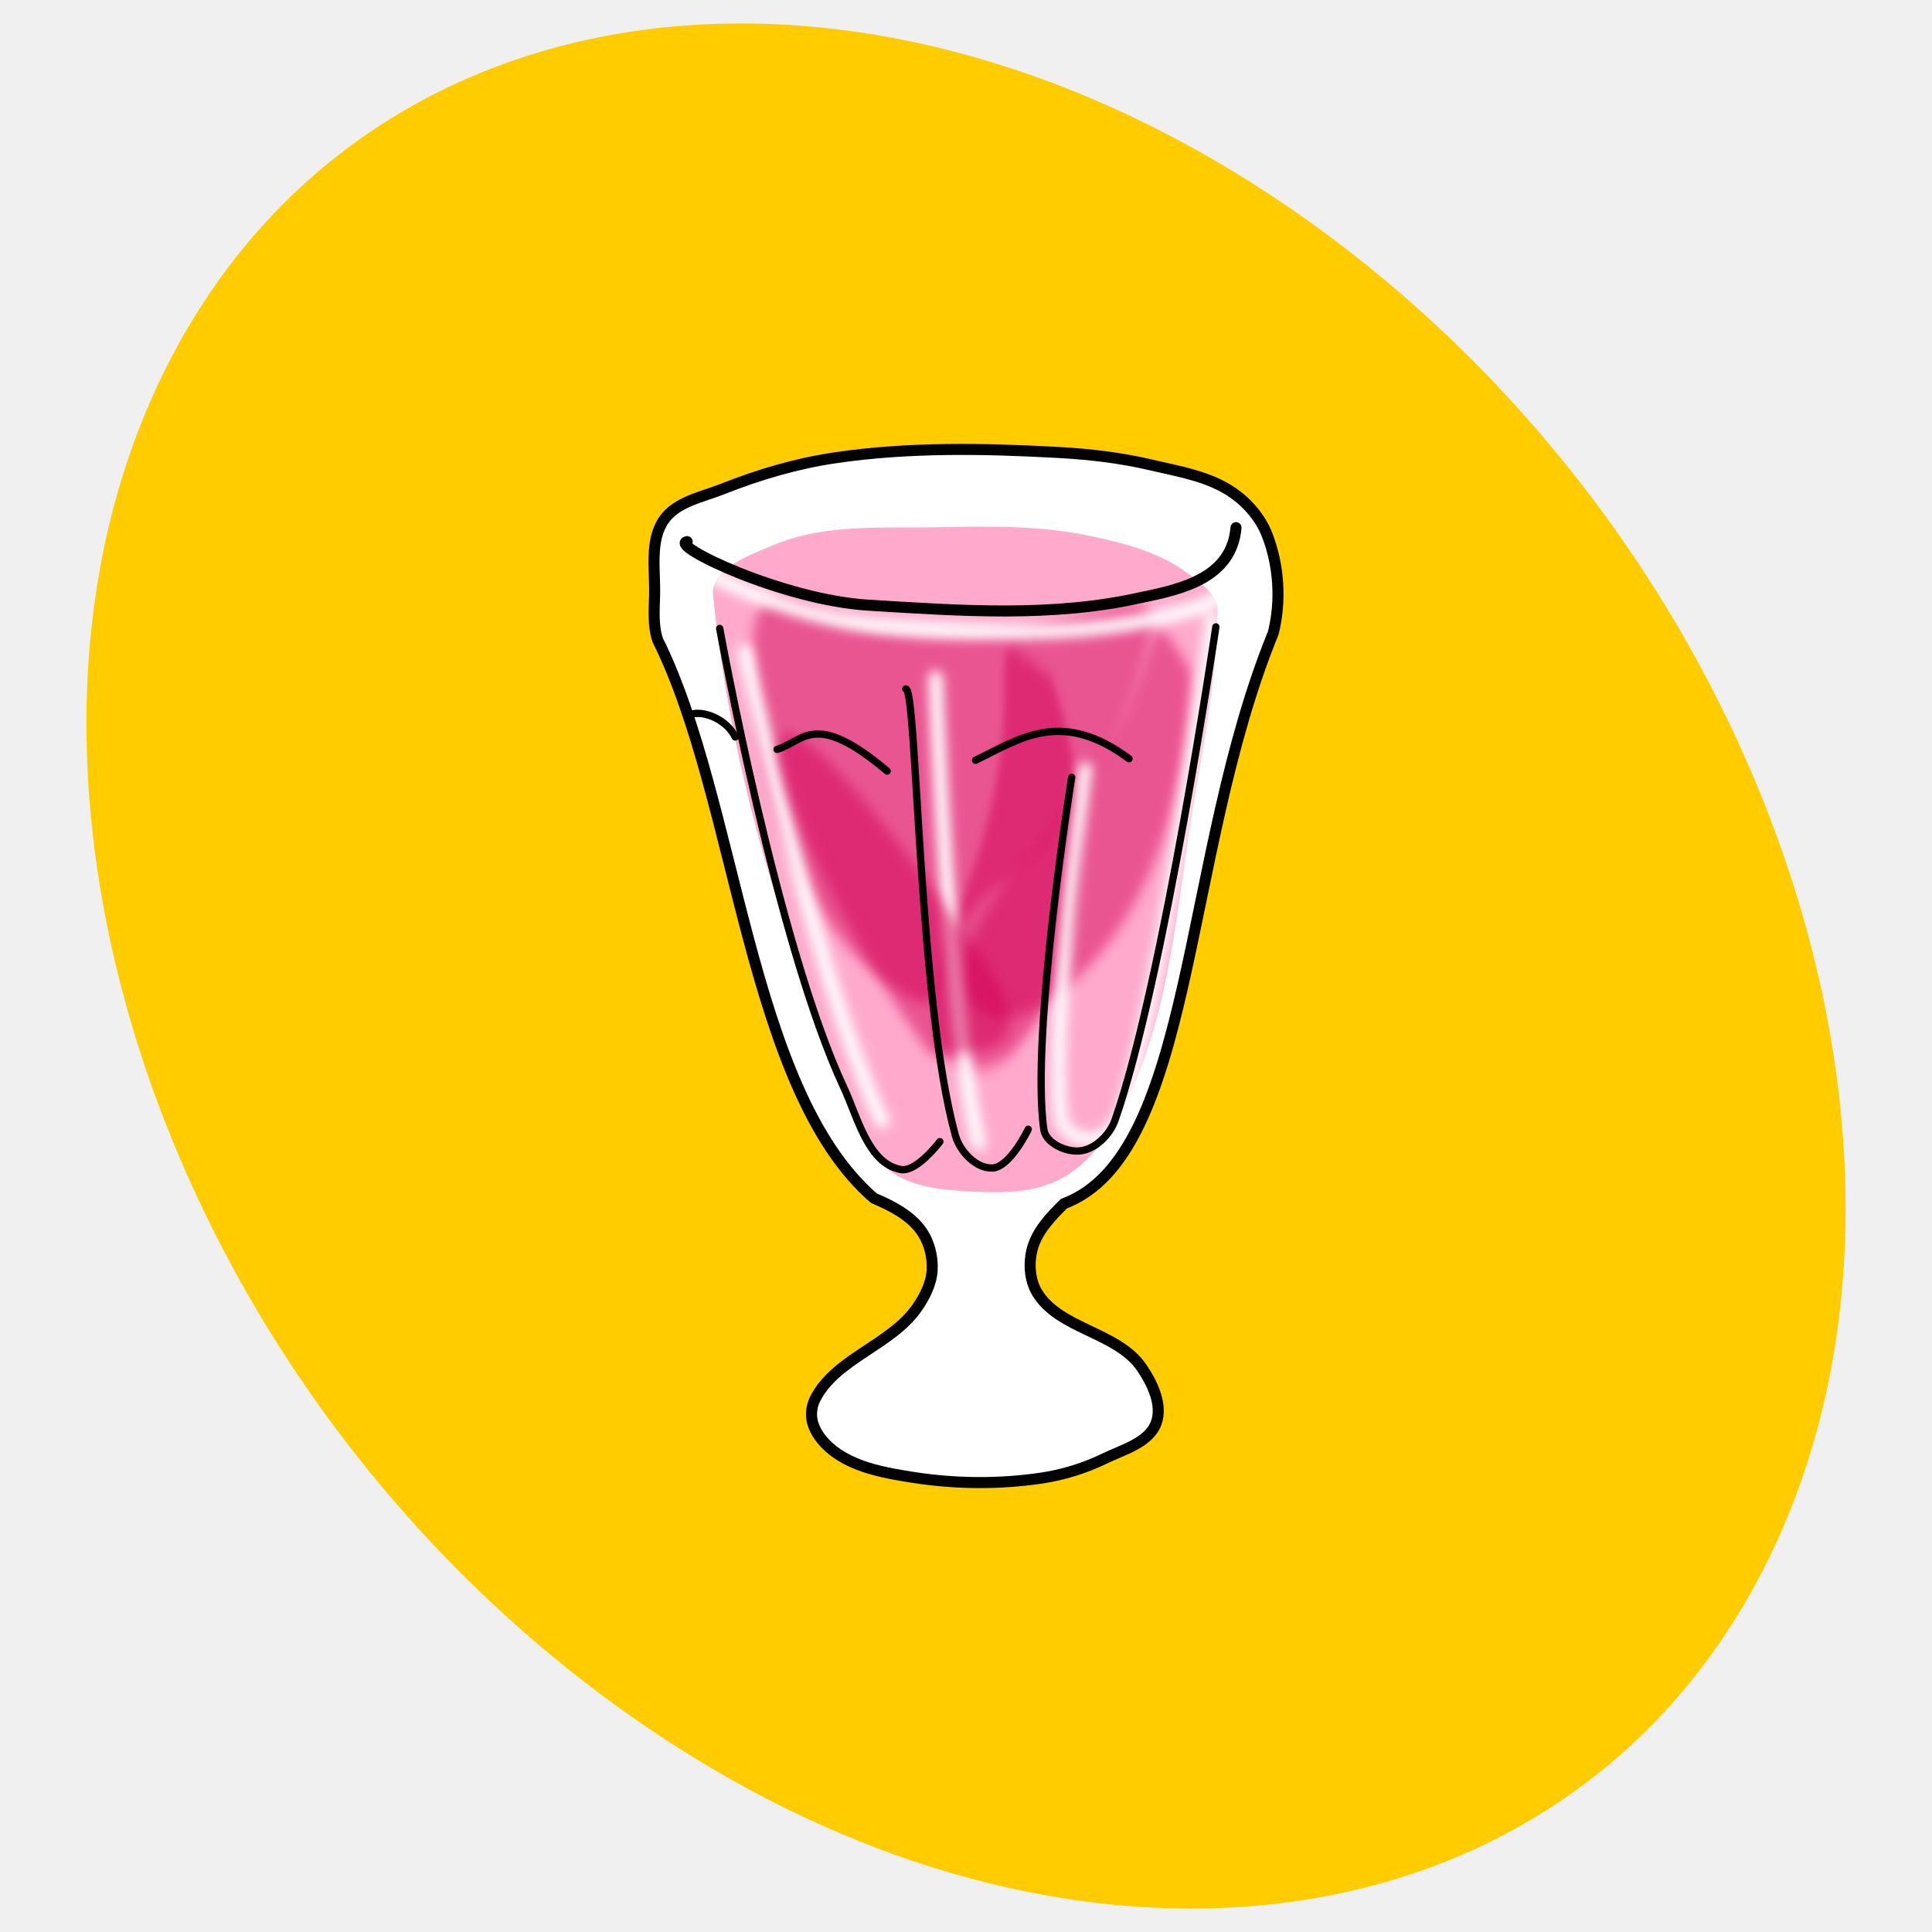
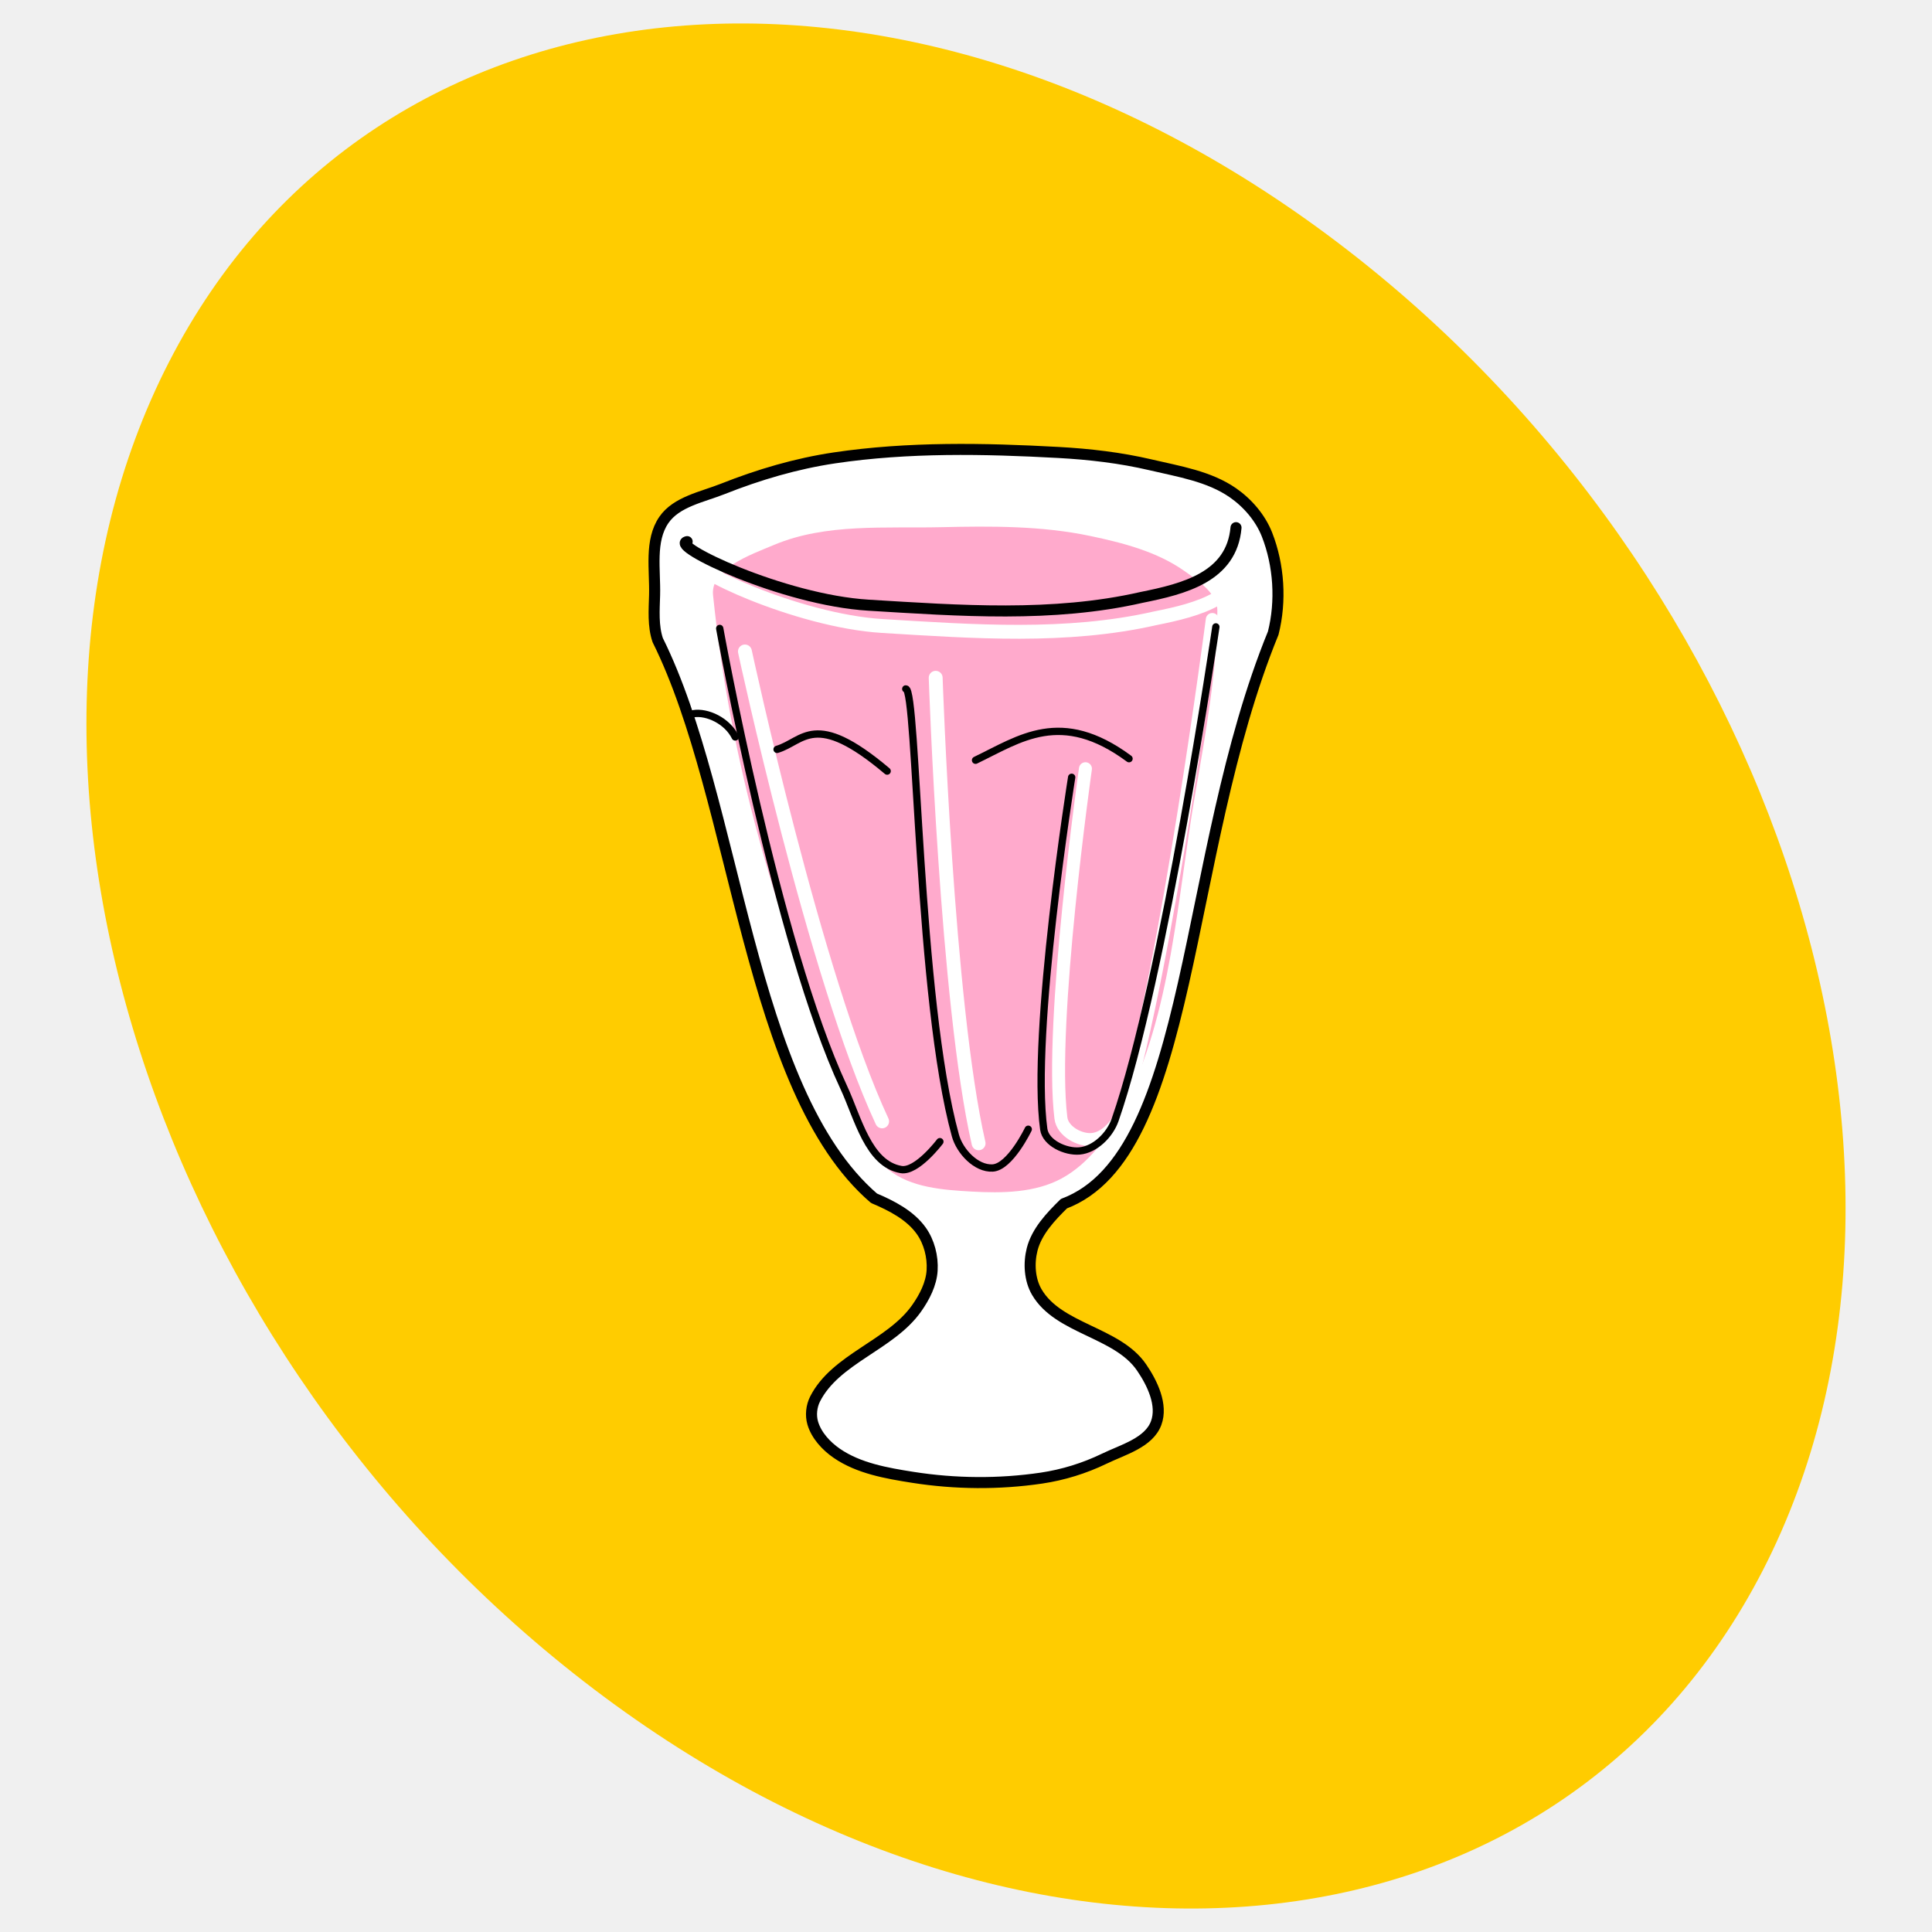
<svg xmlns="http://www.w3.org/2000/svg" width="700" height="700" id="svg2883" version="1.1">
  <defs id="defs2885">
    <filter color-interpolation-filters="sRGB" id="filter4409">
      <feGaussianBlur stdDeviation="1.735" id="feGaussianBlur4411" />
    </filter>
    <filter color-interpolation-filters="sRGB" id="filter4394">
      <feGaussianBlur stdDeviation="1.65" id="feGaussianBlur4396" />
    </filter>
  </defs>
  <g id="layer1" transform="translate(0,-352.3622)">
-     <g id="g3107" transform="translate(-21.42857,221.4286)">
-       <path transform="matrix(0.9903165,0.7505127,-0.5497532,1.070481,275.1014,-207.1369)" d="m 618.459,413.6 c 0,135.251 -130.549,244.893 -291.589,244.893 -161.04,0 -291.589,-109.642 -291.589,-244.893 0,-135.251 130.549,-244.893 291.589,-244.893 161.04,0 291.589,109.642 291.589,244.893 z" id="path4746" style="fill:#ffcc00;fill-opacity:1;stroke:none" />
-       <g transform="translate(-141.463,-110.0015)" id="g3085">
-         <path style="fill:#ffffff;fill-opacity:1;stroke:#000000;stroke-width:4;stroke-linecap:round;stroke-linejoin:round;stroke-miterlimit:4;stroke-opacity:1;stroke-dasharray:none" d="m 403.433,429.308 c 4.571,-6.615 13.873,-8.27 21.347,-11.235 13.006,-5.16 26.606,-9.178 40.447,-11.235 26.772,-3.98 54.149,-3.446 81.175,-1.966 11.225,0.615 22.48,1.925 33.425,4.494 10.204,2.395 21.166,4.131 29.773,10.112 5.356,3.721 9.98,9.095 12.359,15.168 4.345,11.094 5.169,24.122 2.247,35.672 -33.009,80.628 -28.493,188.981 -75.838,206.729 -4.796,4.717 -9.856,10.053 -11.516,16.572 -1.278,5.02 -0.925,10.975 1.685,15.448 7.844,13.443 29.094,14.425 37.919,27.245 3.953,5.743 7.764,13.688 5.337,20.224 -2.649,7.133 -11.969,9.607 -18.819,12.921 -7.145,3.456 -14.9,5.862 -22.751,7.022 -15.376,2.272 -31.273,2.137 -46.626,-0.281 -9.506,-1.497 -19.599,-3.251 -27.526,-8.707 -3.842,-2.644 -7.384,-6.481 -8.707,-10.954 -0.827,-2.796 -0.476,-6.106 0.843,-8.707 7.435,-14.668 27.312,-19.428 36.795,-32.863 2.858,-4.048 5.321,-8.817 5.618,-13.763 0.296,-4.943 -1.064,-10.289 -3.932,-14.325 -4.017,-5.652 -10.748,-9.096 -17.134,-11.797 -45.755,-39.35 -49.404,-144.051 -78.366,-202.235 -1.734,-5.16 -1.271,-10.85 -1.124,-16.291 0.248,-9.148 -1.832,-19.717 3.371,-27.246 z" id="path4282" />
-         <path style="fill:#ffaacc;stroke:none" d="m 421.24,456.574 c 6.567,63.331 23.051,114.743 43.695,169.218 5.162,13.622 8.517,29.789 19.861,38.928 8.103,6.528 19.8,7.362 30.189,7.944 10.956,0.614 22.936,0.481 32.573,-4.767 9.889,-5.385 17.124,-15.394 22.245,-25.422 17.79,-34.844 19.498,-75.86 26.217,-114.401 3.802,-21.81 7.865,-44.709 7.945,-65.94 0.023,-6.205 -6.853,-10.714 -11.917,-14.3 -9.916,-7.021 -22.272,-10.208 -34.161,-12.711 -17.652,-3.716 -35.989,-3.594 -54.023,-3.178 -20.232,0.467 -41.709,-1.456 -60.378,6.356 -8.852,3.704 -23.234,8.728 -22.245,18.272 z" id="path4338" />
-         <path transform="matrix(-1.185443,0.4200874,0.4200874,1.185443,739.3273,-426.6014)" style="opacity:0.5;fill:#d40055;fill-opacity:1;stroke:none;filter:url(#filter4409)" d="m 439.738,689.794 c 30.335,36.426 7.78,47.09 -4.46,40.521 -33.147,-17.791 -46.23,-63.877 -46.23,-98.044 18.882,-30.251 -1.262,1.174 50.69,57.523 z" id="path4415" />
-         <path id="path4413" d="m 439.738,689.794 c 30.335,36.426 7.78,47.09 -4.46,40.521 -33.147,-17.791 -46.23,-63.877 -46.23,-98.044 18.882,-30.251 -1.262,1.174 50.69,57.523 z" style="opacity:0.5;fill:#d40055;fill-opacity:1;stroke:none;filter:url(#filter4409)" transform="matrix(-1.257675,0,0,1.257675,1083.7,-311.1116)" />
-         <path style="opacity:0.5;fill:#d40055;fill-opacity:1;stroke:none;filter:url(#filter4409)" d="m 503.841,625.124 c -5.196,24.562 -24.758,62.19 -45.79,74.05 -17.905,15.433 -10.533,37.71 -22.774,31.141 -33.147,-17.791 -46.23,-63.877 -46.23,-98.044 0,-34.166 16.65,-6.03 54.27,-6.03 37.62,0 64.7,-20.858 60.523,-1.117 z" id="path4398" transform="matrix(1.257675,0,0,1.257675,-53.84251,-315.6058)" />
-         <g id="g4340" style="filter:url(#filter4394)" transform="matrix(1.257675,0,0,1.257675,-53.84251,-315.6058)">
-           <path style="fill:none;stroke:#ffffff;stroke-width:3.737;stroke-linecap:round;stroke-linejoin:round;stroke-miterlimit:4;stroke-opacity:1;stroke-dasharray:none" d="m 485.03,663.975 c 0,0 -10.429,73.313 -7.073,100.61 0.484,3.94 5.524,6.541 9.038,6.205 3.978,-0.38 7.723,-4.612 9.038,-8.864 12.393,-40.084 25.542,-140.943 25.542,-140.943" id="path4336" />
-           <path style="fill:none;stroke:#ffffff;stroke-width:4;stroke-linecap:round;stroke-linejoin:round;stroke-miterlimit:4;stroke-opacity:1;stroke-dasharray:none" d="m 374.288,604.548 c -5.245,1.049 27.388,16.802 52.26,18.313 26.167,1.59 53.054,3.593 78.614,-2.233 12.367,-2.485 25.994,-5.925 27.247,-20.1" id="path4330" />
-           <path style="fill:none;stroke:#ffffff;stroke-width:4;stroke-linecap:round;stroke-linejoin:round;stroke-miterlimit:4;stroke-opacity:1;stroke-dasharray:none" d="m 386.931,630.195 c 0,0 20.214,94.004 39.524,135.372" id="path4332" />
-           <path id="path4334" d="m 441.887,637.775 c 0,0 3.159,94.004 12.361,134.109" style="fill:none;stroke:#ffffff;stroke-width:4;stroke-linecap:round;stroke-linejoin:round;stroke-miterlimit:4;stroke-opacity:1;stroke-dasharray:none" />
-         </g>
-         <path id="path4453" d="m 439.738,689.794 c 30.335,36.426 17.325,38.345 -4.46,40.521 -45.736,-57.28 -79.498,-150 4.46,-40.521 z" style="opacity:0.5;fill:#d40055;fill-opacity:1;stroke:none;filter:url(#filter4409)" transform="matrix(1.256989,0.04156258,-0.04156258,1.256989,-16.30724,-312.5364)" />
-         <path style="fill:none;stroke:#000000;stroke-width:4;stroke-linecap:round;stroke-linejoin:round;stroke-miterlimit:4;stroke-opacity:1;stroke-dasharray:none" d="m 411.859,437.173 c -6.596,1.319 34.446,21.132 65.726,23.032 32.909,1.999 66.725,4.519 98.87,-2.809 15.554,-3.125 32.692,-7.452 34.268,-25.279" id="path4296" />
-         <g id="g4493" style="stroke-width:3;stroke-miterlimit:4;stroke-dasharray:none" transform="matrix(0.8829799,0,0,0.8829799,74.39592,-42.8737)">
-           <path id="path4290" d="m 384.732,614.286 c 5.645,-0.943 13.927,2.904 17.178,9.543" style="fill:none;stroke:#000000;stroke-width:3;stroke-linecap:round;stroke-linejoin:round;stroke-miterlimit:4;stroke-opacity:1;stroke-dasharray:none" />
-           <path id="path4292" d="m 419.087,628.919 c 10.92,-3.237 15.222,-16.4 45.171,8.907" style="fill:none;stroke:#000000;stroke-width:3;stroke-linecap:round;stroke-linejoin:round;stroke-miterlimit:4;stroke-opacity:1;stroke-dasharray:none" />
-           <path id="path4294" d="m 500.522,633.373 c 18.158,-8.722 35.032,-21.297 62.985,-0.636" style="fill:none;stroke:#000000;stroke-width:3;stroke-linecap:round;stroke-linejoin:round;stroke-miterlimit:4;stroke-opacity:1;stroke-dasharray:none" />
-         </g>
-         <g id="g4498" style="stroke:#000000;stroke-width:3;stroke-miterlimit:4;stroke-opacity:1;stroke-dasharray:none" transform="matrix(0.8829799,0,0,0.8829799,74.39592,-42.8737)">
-           <path id="path4284" d="m 395.547,579.295 c 0,0 23.394,129.397 50.897,188.319 5.798,12.421 10.027,31.418 23.54,33.719 6.44,1.097 15.905,-11.452 15.905,-11.452" style="fill:none;stroke:#000000;stroke-width:3;stroke-linecap:round;stroke-linejoin:round;stroke-miterlimit:4;stroke-opacity:1;stroke-dasharray:none" />
-           <path id="path4286" d="m 471.893,604.107 c 4.664,-0.424 5.019,127.567 20.359,183.229 1.797,6.52 8.516,13.726 15.269,13.36 7.194,-0.39 14.633,-15.905 14.633,-15.905" style="fill:none;stroke:#000000;stroke-width:3;stroke-linecap:round;stroke-linejoin:round;stroke-miterlimit:4;stroke-opacity:1;stroke-dasharray:none" />
-           <path id="path4288" d="m 539.968,640.371 c 0,0 -16.886,105.236 -11.452,144.42 0.784,5.656 8.943,9.389 14.633,8.907 6.441,-0.545 12.504,-6.621 14.633,-12.724 20.066,-57.539 41.354,-202.316 41.354,-202.316" style="fill:none;stroke:#000000;stroke-width:3;stroke-linecap:round;stroke-linejoin:round;stroke-miterlimit:4;stroke-opacity:1;stroke-dasharray:none" />
-         </g>
-       </g>
+     <path style="fill:#ffcc00;fill-opacity:1;stroke:none" id="path4746" d="m 618.459,413.6 a 291.589,244.893 0 1 1 -583.178,0 291.589,244.893 0 1 1 583.178,0 z" transform="matrix(0.9903165,0.7505127,-0.5497532,1.070481,253.6728,14.29166)" />
+     <path style="fill:#ffffff;fill-opacity:1;stroke:#000000;stroke-width:4;stroke-linecap:round;stroke-linejoin:round;stroke-miterlimit:4;stroke-opacity:1;stroke-dasharray:none" d="m 240.541,540.735 c 4.571,-6.615 13.873,-8.27 21.347,-11.235 13.006,-5.16 26.606,-9.178 40.447,-11.235 26.772,-3.98 54.149,-3.446 81.175,-1.966 11.225,0.615 22.48,1.925 33.425,4.494 10.204,2.395 21.166,4.131 29.773,10.112 5.356,3.721 9.98,9.095 12.359,15.168 4.345,11.094 5.169,24.122 2.247,35.672 -33.009,80.628 -28.493,188.981 -75.838,206.729 -4.796,4.717 -9.856,10.053 -11.516,16.572 -1.278,5.02 -0.925,10.975 1.685,15.448 7.844,13.443 29.094,14.425 37.919,27.245 3.953,5.743 7.764,13.688 5.337,20.224 -2.649,7.133 -11.969,9.607 -18.819,12.921 -7.145,3.456 -14.9,5.862 -22.751,7.022 -15.376,2.272 -31.273,2.137 -46.626,-0.281 -9.506,-1.497 -19.599,-3.251 -27.526,-8.707 -3.842,-2.644 -7.384,-6.481 -8.707,-10.954 -0.827,-2.796 -0.476,-6.106 0.843,-8.707 7.435,-14.668 27.312,-19.428 36.795,-32.863 2.858,-4.048 5.321,-8.817 5.618,-13.763 0.296,-4.943 -1.064,-10.289 -3.932,-14.325 -4.017,-5.652 -10.748,-9.096 -17.134,-11.797 -45.755,-39.35 -49.404,-144.051 -78.366,-202.235 -1.734,-5.16 -1.271,-10.85 -1.124,-16.291 0.248,-9.148 -1.832,-19.717 3.371,-27.246 z" id="path4282" />
+     <path style="fill:#ffaacc;stroke:none" d="m 258.349,568.001 c 6.567,63.331 23.051,114.743 43.695,169.218 5.162,13.622 8.517,29.789 19.861,38.928 8.103,6.528 19.8,7.362 30.189,7.944 10.956,0.614 22.936,0.481 32.573,-4.767 9.889,-5.385 17.124,-15.394 22.245,-25.422 17.79,-34.844 19.498,-75.86 26.217,-114.401 3.802,-21.81 7.865,-44.709 7.945,-65.94 0.023,-6.205 -6.853,-10.714 -11.917,-14.3 -9.916,-7.021 -22.272,-10.208 -34.161,-12.711 -17.652,-3.716 -35.989,-3.594 -54.023,-3.178 -20.232,0.467 -41.709,-1.456 -60.378,6.356 -8.852,3.704 -23.234,8.728 -22.245,18.272 z" id="path4338" />
+     <g id="g4340" transform="matrix(1.257675,0,0,1.257675,-216.7341,-204.1787)">
+       <path style="fill:none;stroke:#ffffff;stroke-width:3.737;stroke-linecap:round;stroke-linejoin:round;stroke-miterlimit:4;stroke-opacity:1;stroke-dasharray:none" d="m 485.03,663.975 c 0,0 -10.429,73.313 -7.073,100.61 0.484,3.94 5.524,6.541 9.038,6.205 3.978,-0.38 7.723,-4.612 9.038,-8.864 12.393,-40.084 25.542,-140.943 25.542,-140.943" id="path4336" />
+       <path style="fill:none;stroke:#ffffff;stroke-width:4;stroke-linecap:round;stroke-linejoin:round;stroke-miterlimit:4;stroke-opacity:1;stroke-dasharray:none" d="m 374.288,604.548 c -5.245,1.049 27.388,16.802 52.26,18.313 26.167,1.59 53.054,3.593 78.614,-2.233 12.367,-2.485 25.994,-5.925 27.247,-20.1" id="path4330" />
+       <path style="fill:none;stroke:#ffffff;stroke-width:4;stroke-linecap:round;stroke-linejoin:round;stroke-miterlimit:4;stroke-opacity:1;stroke-dasharray:none" d="m 386.931,630.195 c 0,0 20.214,94.004 39.524,135.372" id="path4332" />
+       <path id="path4334" d="m 441.887,637.775 c 0,0 3.159,94.004 12.361,134.109" style="fill:none;stroke:#ffffff;stroke-width:4;stroke-linecap:round;stroke-linejoin:round;stroke-miterlimit:4;stroke-opacity:1;stroke-dasharray:none" />
+     </g>
+     <path style="fill:none;stroke:#000000;stroke-width:4;stroke-linecap:round;stroke-linejoin:round;stroke-miterlimit:4;stroke-opacity:1;stroke-dasharray:none" d="m 248.968,548.6 c -6.596,1.319 34.446,21.132 65.726,23.032 32.909,1.999 66.725,4.519 98.87,-2.809 15.554,-3.125 32.692,-7.452 34.268,-25.279" id="path4296" />
+     <g id="g4493" style="stroke-width:3;stroke-miterlimit:4;stroke-dasharray:none" transform="matrix(0.8829799,0,0,0.8829799,-88.49567,68.55333)">
+       <path id="path4290" d="m 384.732,614.286 c 5.645,-0.943 13.927,2.904 17.178,9.543" style="fill:none;stroke:#000000;stroke-width:3;stroke-linecap:round;stroke-linejoin:round;stroke-miterlimit:4;stroke-opacity:1;stroke-dasharray:none" />
+       <path id="path4292" d="m 419.087,628.919 c 10.92,-3.237 15.222,-16.4 45.171,8.907" style="fill:none;stroke:#000000;stroke-width:3;stroke-linecap:round;stroke-linejoin:round;stroke-miterlimit:4;stroke-opacity:1;stroke-dasharray:none" />
+       <path id="path4294" d="m 500.522,633.373 c 18.158,-8.722 35.032,-21.297 62.985,-0.636" style="fill:none;stroke:#000000;stroke-width:3;stroke-linecap:round;stroke-linejoin:round;stroke-miterlimit:4;stroke-opacity:1;stroke-dasharray:none" />
+     </g>
+     <g id="g4498" style="stroke:#000000;stroke-width:3;stroke-miterlimit:4;stroke-opacity:1;stroke-dasharray:none" transform="matrix(0.8829799,0,0,0.8829799,-88.49567,68.55333)">
+       <path id="path4284" d="m 395.547,579.295 c 0,0 23.394,129.397 50.897,188.319 5.798,12.421 10.027,31.418 23.54,33.719 6.44,1.097 15.905,-11.452 15.905,-11.452" style="fill:none;stroke:#000000;stroke-width:3;stroke-linecap:round;stroke-linejoin:round;stroke-miterlimit:4;stroke-opacity:1;stroke-dasharray:none" />
+       <path id="path4286" d="m 471.893,604.107 c 4.664,-0.424 5.019,127.567 20.359,183.229 1.797,6.52 8.516,13.726 15.269,13.36 7.194,-0.39 14.633,-15.905 14.633,-15.905" style="fill:none;stroke:#000000;stroke-width:3;stroke-linecap:round;stroke-linejoin:round;stroke-miterlimit:4;stroke-opacity:1;stroke-dasharray:none" />
+       <path id="path4288" d="m 539.968,640.371 c 0,0 -16.886,105.236 -11.452,144.42 0.784,5.656 8.943,9.389 14.633,8.907 6.441,-0.545 12.504,-6.621 14.633,-12.724 20.066,-57.539 41.354,-202.316 41.354,-202.316" style="fill:none;stroke:#000000;stroke-width:3;stroke-linecap:round;stroke-linejoin:round;stroke-miterlimit:4;stroke-opacity:1;stroke-dasharray:none" />
    </g>
  </g>
</svg>
